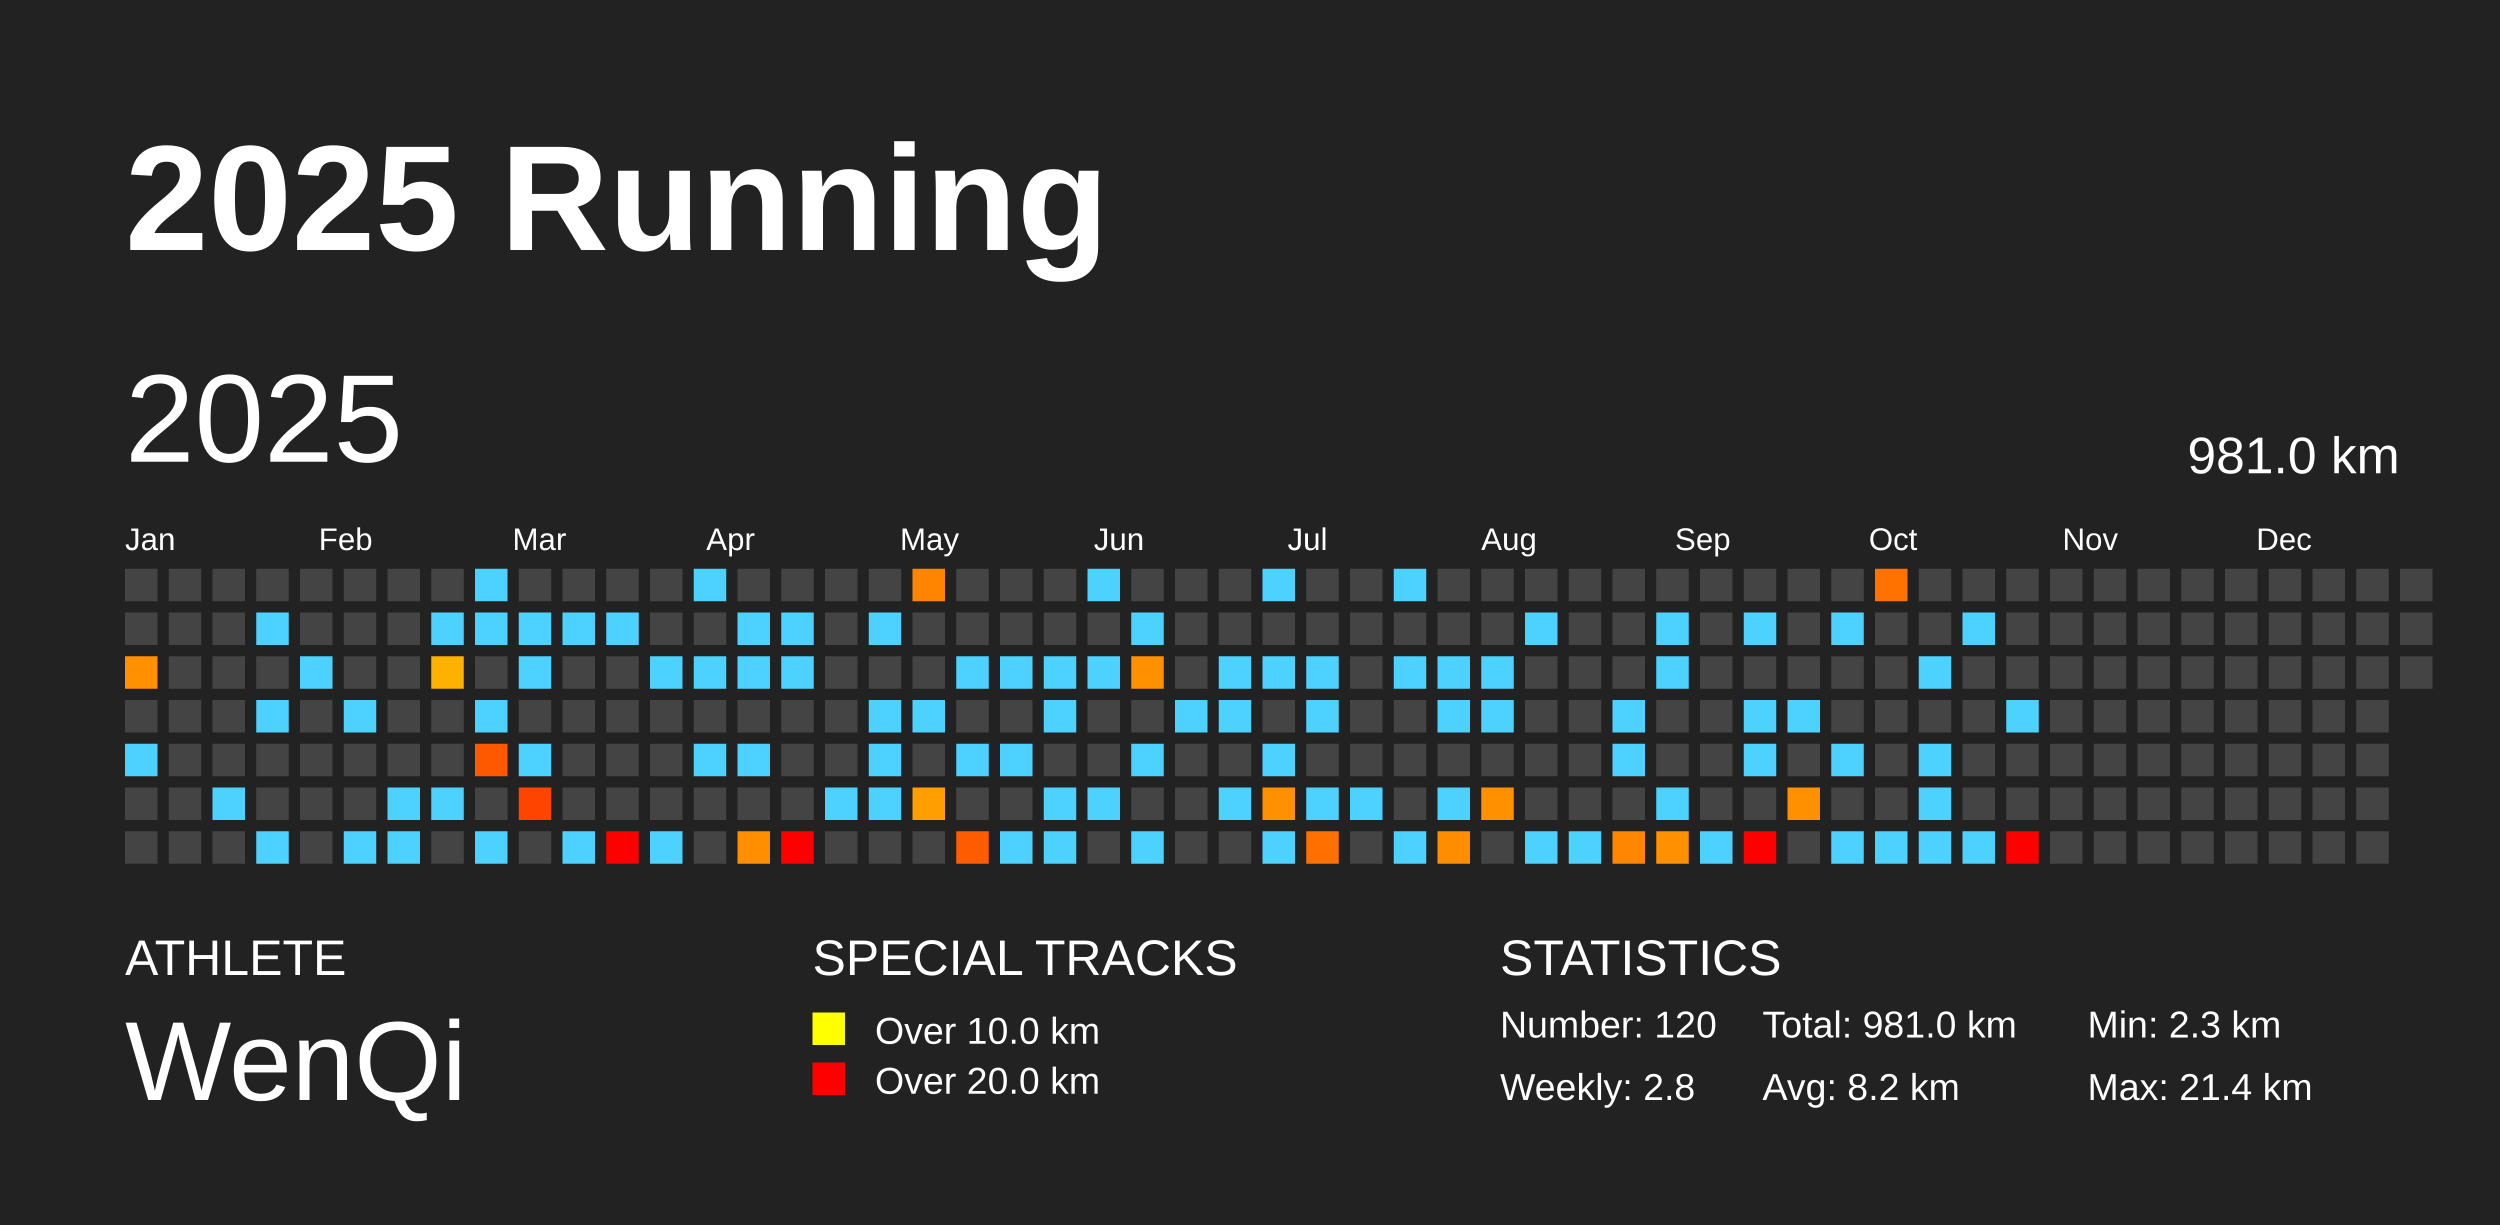
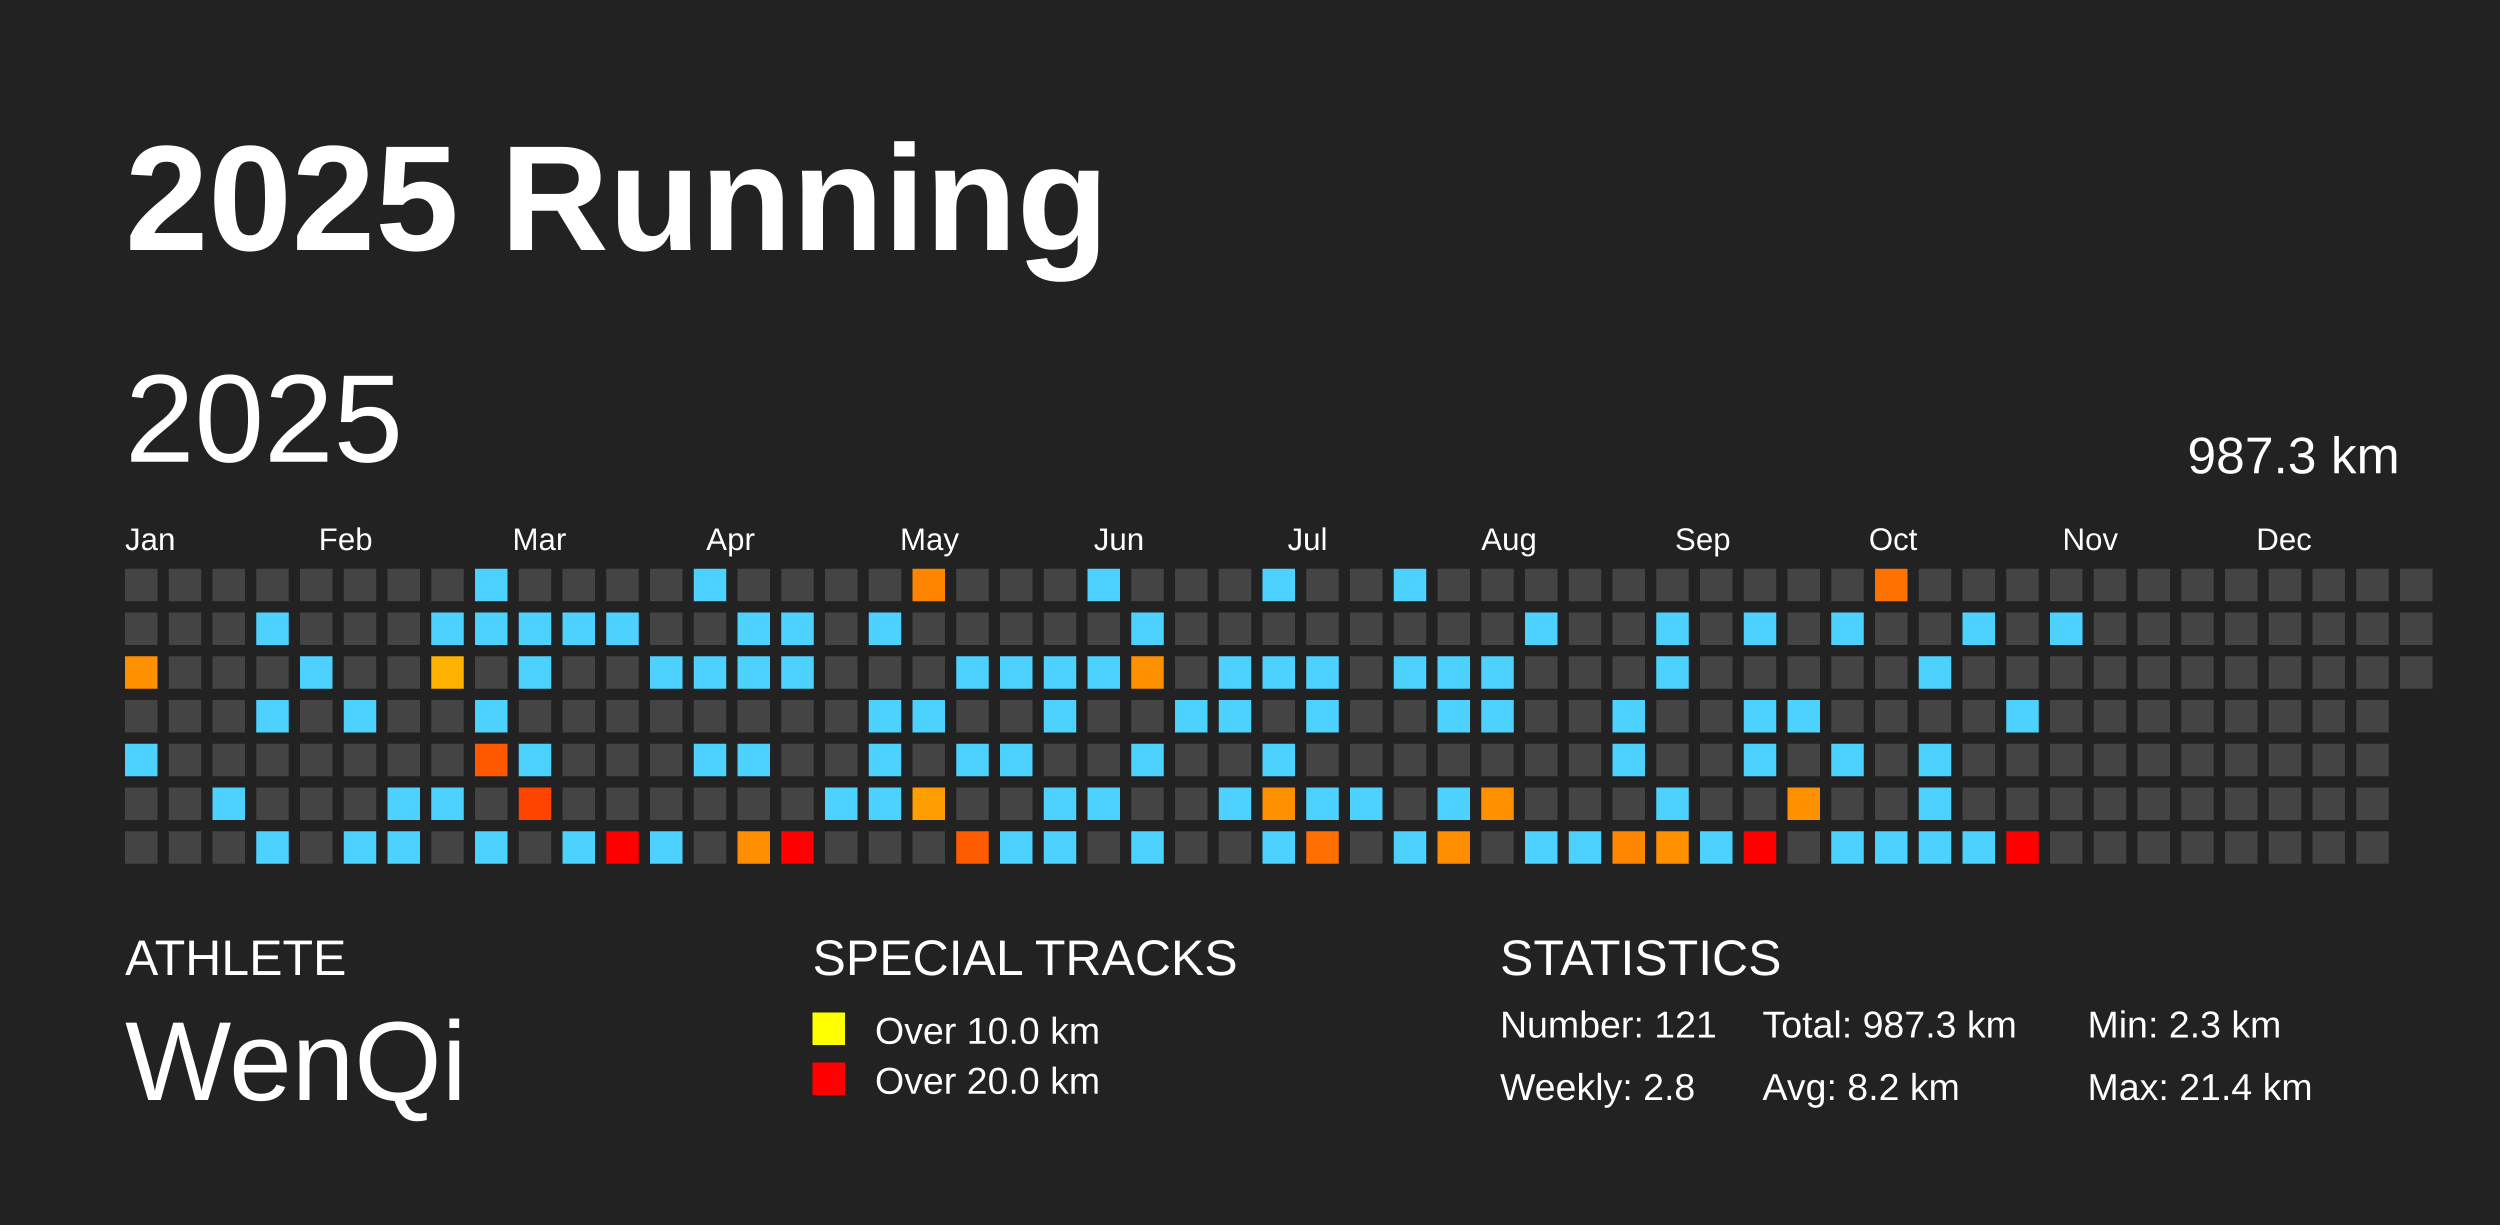
<svg xmlns="http://www.w3.org/2000/svg" baseProfile="full" height="98mm" version="1.1" viewBox="0,0,200,98" width="200mm">
  <defs />
  <rect fill="#222222" height="98" width="200" x="0" y="0" />
  <text fill="#FFFFFF" style="font-size:12px; font-family:Arial; font-weight:bold;" x="10" y="20">2025 Running</text>
  <text fill="#FFFFFF" style="font-size:4px; font-family:Arial" x="10" y="78">ATHLETE</text>
  <text fill="#FFFFFF" style="font-size:9px; font-family:Arial" x="10" y="88">WenQi</text>
  <text fill="#FFFFFF" style="font-size:4px; font-family:Arial" x="65" y="78">SPECIAL TRACKS</text>
  <rect fill="yellow" height="2.6" width="2.6" x="65" y="81" />
  <text fill="#FFFFFF" style="font-size:3px; font-family:Arial" x="70" y="83.5">Over 10.0 km</text>
  <rect fill="red" height="2.6" width="2.6" x="65" y="85" />
  <text fill="#FFFFFF" style="font-size:3px; font-family:Arial" x="70" y="87.5">Over 20.0 km</text>
  <text fill="#FFFFFF" style="font-size:4px; font-family:Arial" x="120" y="78">STATISTICS</text>
-   <text fill="#FFFFFF" style="font-size:3px; font-family:Arial" x="120" y="83">Number: 120</text>
+   <text fill="#FFFFFF" style="font-size:3px; font-family:Arial" x="120" y="83">Number: 121</text>
  <text fill="#FFFFFF" style="font-size:3px; font-family:Arial" x="120" y="88">Weekly: 2.8</text>
-   <text fill="#FFFFFF" style="font-size:3px; font-family:Arial" x="141" y="83">Total: 981.0 km</text>
+   <text fill="#FFFFFF" style="font-size:3px; font-family:Arial" x="141" y="83">Total: 987.3 km</text>
  <text fill="#FFFFFF" style="font-size:3px; font-family:Arial" x="141" y="88">Avg: 8.2 km</text>
  <text fill="#FFFFFF" style="font-size:3px; font-family:Arial" x="167" y="83">Min: 2.3 km</text>
  <text fill="#FFFFFF" style="font-size:3px; font-family:Arial" x="167" y="88">Max: 21.4 km</text>
  <text dominant-baseline="hanging" fill="#FFFFFF" style="font-size:10.0px; font-family:Arial;" x="10" y="30">2025</text>
-   <text dominant-baseline="hanging" fill="#FFFFFF" style="font-size:4.125px; font-family:Arial;" x="175" y="35">981.0 km</text>
+   <text dominant-baseline="hanging" fill="#FFFFFF" style="font-size:4.125px; font-family:Arial;" x="175" y="35">987.3 km</text>
  <text fill="#FFFFFF" style="font-size:2.5px; font-family:Arial" x="10.0" y="44">Jan</text>
  <text fill="#FFFFFF" style="font-size:2.5px; font-family:Arial" x="25.5" y="44">Feb</text>
  <text fill="#FFFFFF" style="font-size:2.5px; font-family:Arial" x="41.0" y="44">Mar</text>
  <text fill="#FFFFFF" style="font-size:2.5px; font-family:Arial" x="56.5" y="44">Apr</text>
  <text fill="#FFFFFF" style="font-size:2.5px; font-family:Arial" x="72.0" y="44">May</text>
  <text fill="#FFFFFF" style="font-size:2.5px; font-family:Arial" x="87.5" y="44">Jun</text>
  <text fill="#FFFFFF" style="font-size:2.5px; font-family:Arial" x="103.0" y="44">Jul</text>
  <text fill="#FFFFFF" style="font-size:2.5px; font-family:Arial" x="118.5" y="44">Aug</text>
  <text fill="#FFFFFF" style="font-size:2.5px; font-family:Arial" x="134.0" y="44">Sep</text>
  <text fill="#FFFFFF" style="font-size:2.5px; font-family:Arial" x="149.5" y="44">Oct</text>
  <text fill="#FFFFFF" style="font-size:2.5px; font-family:Arial" x="165.0" y="44">Nov</text>
  <text fill="#FFFFFF" style="font-size:2.5px; font-family:Arial" x="180.5" y="44">Dec</text>
  <rect fill="#444444" height="2.6" width="2.6" x="10.0" y="45.5" />
  <rect fill="#444444" height="2.6" width="2.6" x="10.0" y="49.0" />
  <rect fill="#ff9000" height="2.6" width="2.6" x="10.0" y="52.5" />
  <rect fill="#444444" height="2.6" width="2.6" x="10.0" y="56.0" />
  <rect fill="#4dd2ff" height="2.6" width="2.6" x="10.0" y="59.5" />
  <rect fill="#444444" height="2.6" width="2.6" x="10.0" y="63.0" />
  <rect fill="#444444" height="2.6" width="2.6" x="10.0" y="66.5" />
  <rect fill="#444444" height="2.6" width="2.6" x="13.5" y="45.5" />
  <rect fill="#444444" height="2.6" width="2.6" x="13.5" y="49.0" />
  <rect fill="#444444" height="2.6" width="2.6" x="13.5" y="52.5" />
  <rect fill="#444444" height="2.6" width="2.6" x="13.5" y="56.0" />
  <rect fill="#444444" height="2.6" width="2.6" x="13.5" y="59.5" />
  <rect fill="#444444" height="2.6" width="2.6" x="13.5" y="63.0" />
  <rect fill="#444444" height="2.6" width="2.6" x="13.5" y="66.5" />
  <rect fill="#444444" height="2.6" width="2.6" x="17.0" y="45.5" />
  <rect fill="#444444" height="2.6" width="2.6" x="17.0" y="49.0" />
  <rect fill="#444444" height="2.6" width="2.6" x="17.0" y="52.5" />
  <rect fill="#444444" height="2.6" width="2.6" x="17.0" y="56.0" />
  <rect fill="#444444" height="2.6" width="2.6" x="17.0" y="59.5" />
  <rect fill="#4dd2ff" height="2.6" width="2.6" x="17.0" y="63.0" />
  <rect fill="#444444" height="2.6" width="2.6" x="17.0" y="66.5" />
  <rect fill="#444444" height="2.6" width="2.6" x="20.5" y="45.5" />
  <rect fill="#4dd2ff" height="2.6" width="2.6" x="20.5" y="49.0" />
  <rect fill="#444444" height="2.6" width="2.6" x="20.5" y="52.5" />
  <rect fill="#4dd2ff" height="2.6" width="2.6" x="20.5" y="56.0" />
  <rect fill="#444444" height="2.6" width="2.6" x="20.5" y="59.5" />
  <rect fill="#444444" height="2.6" width="2.6" x="20.5" y="63.0" />
  <rect fill="#4dd2ff" height="2.6" width="2.6" x="20.5" y="66.5" />
  <rect fill="#444444" height="2.6" width="2.6" x="24.0" y="45.5" />
  <rect fill="#444444" height="2.6" width="2.6" x="24.0" y="49.0" />
  <rect fill="#4dd2ff" height="2.6" width="2.6" x="24.0" y="52.5" />
  <rect fill="#444444" height="2.6" width="2.6" x="24.0" y="56.0" />
  <rect fill="#444444" height="2.6" width="2.6" x="24.0" y="59.5" />
  <rect fill="#444444" height="2.6" width="2.6" x="24.0" y="63.0" />
  <rect fill="#444444" height="2.6" width="2.6" x="24.0" y="66.5" />
  <rect fill="#444444" height="2.6" width="2.6" x="27.5" y="45.5" />
  <rect fill="#444444" height="2.6" width="2.6" x="27.5" y="49.0" />
  <rect fill="#444444" height="2.6" width="2.6" x="27.5" y="52.5" />
  <rect fill="#4dd2ff" height="2.6" width="2.6" x="27.5" y="56.0" />
  <rect fill="#444444" height="2.6" width="2.6" x="27.5" y="59.5" />
  <rect fill="#444444" height="2.6" width="2.6" x="27.5" y="63.0" />
  <rect fill="#4dd2ff" height="2.6" width="2.6" x="27.5" y="66.5" />
  <rect fill="#444444" height="2.6" width="2.6" x="31.0" y="45.5" />
  <rect fill="#444444" height="2.6" width="2.6" x="31.0" y="49.0" />
  <rect fill="#444444" height="2.6" width="2.6" x="31.0" y="52.5" />
  <rect fill="#444444" height="2.6" width="2.6" x="31.0" y="56.0" />
  <rect fill="#444444" height="2.6" width="2.6" x="31.0" y="59.5" />
  <rect fill="#4dd2ff" height="2.6" width="2.6" x="31.0" y="63.0" />
  <rect fill="#4dd2ff" height="2.6" width="2.6" x="31.0" y="66.5" />
  <rect fill="#444444" height="2.6" width="2.6" x="34.5" y="45.5" />
  <rect fill="#4dd2ff" height="2.6" width="2.6" x="34.5" y="49.0" />
  <rect fill="#ffb100" height="2.6" width="2.6" x="34.5" y="52.5" />
  <rect fill="#444444" height="2.6" width="2.6" x="34.5" y="56.0" />
  <rect fill="#444444" height="2.6" width="2.6" x="34.5" y="59.5" />
  <rect fill="#4dd2ff" height="2.6" width="2.6" x="34.5" y="63.0" />
  <rect fill="#444444" height="2.6" width="2.6" x="34.5" y="66.5" />
  <rect fill="#4dd2ff" height="2.6" width="2.6" x="38.0" y="45.5" />
  <rect fill="#4dd2ff" height="2.6" width="2.6" x="38.0" y="49.0" />
  <rect fill="#444444" height="2.6" width="2.6" x="38.0" y="52.5" />
  <rect fill="#4dd2ff" height="2.6" width="2.6" x="38.0" y="56.0" />
  <rect fill="#ff5900" height="2.6" width="2.6" x="38.0" y="59.5" />
  <rect fill="#444444" height="2.6" width="2.6" x="38.0" y="63.0" />
  <rect fill="#4dd2ff" height="2.6" width="2.6" x="38.0" y="66.5" />
  <rect fill="#444444" height="2.6" width="2.6" x="41.5" y="45.5" />
  <rect fill="#4dd2ff" height="2.6" width="2.6" x="41.5" y="49.0" />
  <rect fill="#4dd2ff" height="2.6" width="2.6" x="41.5" y="52.5" />
  <rect fill="#444444" height="2.6" width="2.6" x="41.5" y="56.0" />
  <rect fill="#4dd2ff" height="2.6" width="2.6" x="41.5" y="59.5" />
  <rect fill="#ff4400" height="2.6" width="2.6" x="41.5" y="63.0" />
  <rect fill="#444444" height="2.6" width="2.6" x="41.5" y="66.5" />
  <rect fill="#444444" height="2.6" width="2.6" x="45.0" y="45.5" />
  <rect fill="#4dd2ff" height="2.6" width="2.6" x="45.0" y="49.0" />
  <rect fill="#444444" height="2.6" width="2.6" x="45.0" y="52.5" />
  <rect fill="#444444" height="2.6" width="2.6" x="45.0" y="56.0" />
  <rect fill="#444444" height="2.6" width="2.6" x="45.0" y="59.5" />
  <rect fill="#444444" height="2.6" width="2.6" x="45.0" y="63.0" />
  <rect fill="#4dd2ff" height="2.6" width="2.6" x="45.0" y="66.5" />
  <rect fill="#444444" height="2.6" width="2.6" x="48.5" y="45.5" />
  <rect fill="#4dd2ff" height="2.6" width="2.6" x="48.5" y="49.0" />
  <rect fill="#444444" height="2.6" width="2.6" x="48.5" y="52.5" />
  <rect fill="#444444" height="2.6" width="2.6" x="48.5" y="56.0" />
  <rect fill="#444444" height="2.6" width="2.6" x="48.5" y="59.5" />
  <rect fill="#444444" height="2.6" width="2.6" x="48.5" y="63.0" />
  <rect fill="red" height="2.6" width="2.6" x="48.5" y="66.5" />
  <rect fill="#444444" height="2.6" width="2.6" x="52.0" y="45.5" />
  <rect fill="#444444" height="2.6" width="2.6" x="52.0" y="49.0" />
  <rect fill="#4dd2ff" height="2.6" width="2.6" x="52.0" y="52.5" />
  <rect fill="#444444" height="2.6" width="2.6" x="52.0" y="56.0" />
  <rect fill="#444444" height="2.6" width="2.6" x="52.0" y="59.5" />
  <rect fill="#444444" height="2.6" width="2.6" x="52.0" y="63.0" />
  <rect fill="#4dd2ff" height="2.6" width="2.6" x="52.0" y="66.5" />
  <rect fill="#4dd2ff" height="2.6" width="2.6" x="55.5" y="45.5" />
  <rect fill="#444444" height="2.6" width="2.6" x="55.5" y="49.0" />
  <rect fill="#4dd2ff" height="2.6" width="2.6" x="55.5" y="52.5" />
  <rect fill="#444444" height="2.6" width="2.6" x="55.5" y="56.0" />
  <rect fill="#4dd2ff" height="2.6" width="2.6" x="55.5" y="59.5" />
  <rect fill="#444444" height="2.6" width="2.6" x="55.5" y="63.0" />
  <rect fill="#444444" height="2.6" width="2.6" x="55.5" y="66.5" />
  <rect fill="#444444" height="2.6" width="2.6" x="59.0" y="45.5" />
  <rect fill="#4dd2ff" height="2.6" width="2.6" x="59.0" y="49.0" />
  <rect fill="#4dd2ff" height="2.6" width="2.6" x="59.0" y="52.5" />
  <rect fill="#444444" height="2.6" width="2.6" x="59.0" y="56.0" />
  <rect fill="#4dd2ff" height="2.6" width="2.6" x="59.0" y="59.5" />
  <rect fill="#444444" height="2.6" width="2.6" x="59.0" y="63.0" />
  <rect fill="#ff8e00" height="2.6" width="2.6" x="59.0" y="66.5" />
  <rect fill="#444444" height="2.6" width="2.6" x="62.5" y="45.5" />
  <rect fill="#4dd2ff" height="2.6" width="2.6" x="62.5" y="49.0" />
  <rect fill="#4dd2ff" height="2.6" width="2.6" x="62.5" y="52.5" />
  <rect fill="#444444" height="2.6" width="2.6" x="62.5" y="56.0" />
  <rect fill="#444444" height="2.6" width="2.6" x="62.5" y="59.5" />
  <rect fill="#444444" height="2.6" width="2.6" x="62.5" y="63.0" />
  <rect fill="red" height="2.6" width="2.6" x="62.5" y="66.5" />
  <rect fill="#444444" height="2.6" width="2.6" x="66.0" y="45.5" />
  <rect fill="#444444" height="2.6" width="2.6" x="66.0" y="49.0" />
  <rect fill="#444444" height="2.6" width="2.6" x="66.0" y="52.5" />
  <rect fill="#444444" height="2.6" width="2.6" x="66.0" y="56.0" />
  <rect fill="#444444" height="2.6" width="2.6" x="66.0" y="59.5" />
  <rect fill="#4dd2ff" height="2.6" width="2.6" x="66.0" y="63.0" />
  <rect fill="#444444" height="2.6" width="2.6" x="66.0" y="66.5" />
  <rect fill="#444444" height="2.6" width="2.6" x="69.5" y="45.5" />
  <rect fill="#4dd2ff" height="2.6" width="2.6" x="69.5" y="49.0" />
  <rect fill="#444444" height="2.6" width="2.6" x="69.5" y="52.5" />
  <rect fill="#4dd2ff" height="2.6" width="2.6" x="69.5" y="56.0" />
  <rect fill="#4dd2ff" height="2.6" width="2.6" x="69.5" y="59.5" />
  <rect fill="#4dd2ff" height="2.6" width="2.6" x="69.5" y="63.0" />
  <rect fill="#444444" height="2.6" width="2.6" x="69.5" y="66.5" />
  <rect fill="#ff8500" height="2.6" width="2.6" x="73.0" y="45.5" />
  <rect fill="#444444" height="2.6" width="2.6" x="73.0" y="49.0" />
  <rect fill="#444444" height="2.6" width="2.6" x="73.0" y="52.5" />
  <rect fill="#4dd2ff" height="2.6" width="2.6" x="73.0" y="56.0" />
  <rect fill="#444444" height="2.6" width="2.6" x="73.0" y="59.5" />
  <rect fill="#ff9e00" height="2.6" width="2.6" x="73.0" y="63.0" />
  <rect fill="#444444" height="2.6" width="2.6" x="73.0" y="66.5" />
  <rect fill="#444444" height="2.6" width="2.6" x="76.5" y="45.5" />
  <rect fill="#444444" height="2.6" width="2.6" x="76.5" y="49.0" />
  <rect fill="#4dd2ff" height="2.6" width="2.6" x="76.5" y="52.5" />
  <rect fill="#444444" height="2.6" width="2.6" x="76.5" y="56.0" />
  <rect fill="#4dd2ff" height="2.6" width="2.6" x="76.5" y="59.5" />
  <rect fill="#444444" height="2.6" width="2.6" x="76.5" y="63.0" />
  <rect fill="#ff5b00" height="2.6" width="2.6" x="76.5" y="66.5" />
  <rect fill="#444444" height="2.6" width="2.6" x="80.0" y="45.5" />
  <rect fill="#444444" height="2.6" width="2.6" x="80.0" y="49.0" />
  <rect fill="#4dd2ff" height="2.6" width="2.6" x="80.0" y="52.5" />
  <rect fill="#444444" height="2.6" width="2.6" x="80.0" y="56.0" />
  <rect fill="#4dd2ff" height="2.6" width="2.6" x="80.0" y="59.5" />
  <rect fill="#444444" height="2.6" width="2.6" x="80.0" y="63.0" />
  <rect fill="#4dd2ff" height="2.6" width="2.6" x="80.0" y="66.5" />
  <rect fill="#444444" height="2.6" width="2.6" x="83.5" y="45.5" />
  <rect fill="#444444" height="2.6" width="2.6" x="83.5" y="49.0" />
  <rect fill="#4dd2ff" height="2.6" width="2.6" x="83.5" y="52.5" />
  <rect fill="#4dd2ff" height="2.6" width="2.6" x="83.5" y="56.0" />
  <rect fill="#444444" height="2.6" width="2.6" x="83.5" y="59.5" />
  <rect fill="#4dd2ff" height="2.6" width="2.6" x="83.5" y="63.0" />
  <rect fill="#4dd2ff" height="2.6" width="2.6" x="83.5" y="66.5" />
  <rect fill="#4dd2ff" height="2.6" width="2.6" x="87.0" y="45.5" />
  <rect fill="#444444" height="2.6" width="2.6" x="87.0" y="49.0" />
  <rect fill="#4dd2ff" height="2.6" width="2.6" x="87.0" y="52.5" />
  <rect fill="#444444" height="2.6" width="2.6" x="87.0" y="56.0" />
  <rect fill="#444444" height="2.6" width="2.6" x="87.0" y="59.5" />
  <rect fill="#4dd2ff" height="2.6" width="2.6" x="87.0" y="63.0" />
  <rect fill="#444444" height="2.6" width="2.6" x="87.0" y="66.5" />
  <rect fill="#444444" height="2.6" width="2.6" x="90.5" y="45.5" />
  <rect fill="#4dd2ff" height="2.6" width="2.6" x="90.5" y="49.0" />
  <rect fill="#ff9000" height="2.6" width="2.6" x="90.5" y="52.5" />
  <rect fill="#444444" height="2.6" width="2.6" x="90.5" y="56.0" />
  <rect fill="#4dd2ff" height="2.6" width="2.6" x="90.5" y="59.5" />
  <rect fill="#444444" height="2.6" width="2.6" x="90.5" y="63.0" />
  <rect fill="#4dd2ff" height="2.6" width="2.6" x="90.5" y="66.5" />
  <rect fill="#444444" height="2.6" width="2.6" x="94.0" y="45.5" />
  <rect fill="#444444" height="2.6" width="2.6" x="94.0" y="49.0" />
  <rect fill="#444444" height="2.6" width="2.6" x="94.0" y="52.5" />
  <rect fill="#4dd2ff" height="2.6" width="2.6" x="94.0" y="56.0" />
  <rect fill="#444444" height="2.6" width="2.6" x="94.0" y="59.5" />
  <rect fill="#444444" height="2.6" width="2.6" x="94.0" y="63.0" />
  <rect fill="#444444" height="2.6" width="2.6" x="94.0" y="66.5" />
  <rect fill="#444444" height="2.6" width="2.6" x="97.5" y="45.5" />
  <rect fill="#444444" height="2.6" width="2.6" x="97.5" y="49.0" />
  <rect fill="#4dd2ff" height="2.6" width="2.6" x="97.5" y="52.5" />
  <rect fill="#4dd2ff" height="2.6" width="2.6" x="97.5" y="56.0" />
  <rect fill="#444444" height="2.6" width="2.6" x="97.5" y="59.5" />
  <rect fill="#4dd2ff" height="2.6" width="2.6" x="97.5" y="63.0" />
  <rect fill="#444444" height="2.6" width="2.6" x="97.5" y="66.5" />
  <rect fill="#4dd2ff" height="2.6" width="2.6" x="101.0" y="45.5" />
  <rect fill="#444444" height="2.6" width="2.6" x="101.0" y="49.0" />
  <rect fill="#4dd2ff" height="2.6" width="2.6" x="101.0" y="52.5" />
  <rect fill="#444444" height="2.6" width="2.6" x="101.0" y="56.0" />
  <rect fill="#4dd2ff" height="2.6" width="2.6" x="101.0" y="59.5" />
  <rect fill="#ff9000" height="2.6" width="2.6" x="101.0" y="63.0" />
  <rect fill="#4dd2ff" height="2.6" width="2.6" x="101.0" y="66.5" />
  <rect fill="#444444" height="2.6" width="2.6" x="104.5" y="45.5" />
  <rect fill="#444444" height="2.6" width="2.6" x="104.5" y="49.0" />
  <rect fill="#4dd2ff" height="2.6" width="2.6" x="104.5" y="52.5" />
  <rect fill="#4dd2ff" height="2.6" width="2.6" x="104.5" y="56.0" />
  <rect fill="#444444" height="2.6" width="2.6" x="104.5" y="59.5" />
  <rect fill="#4dd2ff" height="2.6" width="2.6" x="104.5" y="63.0" />
  <rect fill="#ff7000" height="2.6" width="2.6" x="104.5" y="66.5" />
  <rect fill="#444444" height="2.6" width="2.6" x="108.0" y="45.5" />
  <rect fill="#444444" height="2.6" width="2.6" x="108.0" y="49.0" />
  <rect fill="#444444" height="2.6" width="2.6" x="108.0" y="52.5" />
  <rect fill="#444444" height="2.6" width="2.6" x="108.0" y="56.0" />
  <rect fill="#444444" height="2.6" width="2.6" x="108.0" y="59.5" />
  <rect fill="#4dd2ff" height="2.6" width="2.6" x="108.0" y="63.0" />
  <rect fill="#444444" height="2.6" width="2.6" x="108.0" y="66.5" />
  <rect fill="#4dd2ff" height="2.6" width="2.6" x="111.5" y="45.5" />
  <rect fill="#444444" height="2.6" width="2.6" x="111.5" y="49.0" />
  <rect fill="#4dd2ff" height="2.6" width="2.6" x="111.5" y="52.5" />
  <rect fill="#444444" height="2.6" width="2.6" x="111.5" y="56.0" />
  <rect fill="#444444" height="2.6" width="2.6" x="111.5" y="59.5" />
  <rect fill="#444444" height="2.6" width="2.6" x="111.5" y="63.0" />
  <rect fill="#4dd2ff" height="2.6" width="2.6" x="111.5" y="66.5" />
  <rect fill="#444444" height="2.6" width="2.6" x="115.0" y="45.5" />
  <rect fill="#444444" height="2.6" width="2.6" x="115.0" y="49.0" />
  <rect fill="#4dd2ff" height="2.6" width="2.6" x="115.0" y="52.5" />
  <rect fill="#4dd2ff" height="2.6" width="2.6" x="115.0" y="56.0" />
  <rect fill="#444444" height="2.6" width="2.6" x="115.0" y="59.5" />
  <rect fill="#4dd2ff" height="2.6" width="2.6" x="115.0" y="63.0" />
  <rect fill="#ff8d00" height="2.6" width="2.6" x="115.0" y="66.5" />
  <rect fill="#444444" height="2.6" width="2.6" x="118.5" y="45.5" />
  <rect fill="#444444" height="2.6" width="2.6" x="118.5" y="49.0" />
  <rect fill="#4dd2ff" height="2.6" width="2.6" x="118.5" y="52.5" />
  <rect fill="#4dd2ff" height="2.6" width="2.6" x="118.5" y="56.0" />
  <rect fill="#444444" height="2.6" width="2.6" x="118.5" y="59.5" />
  <rect fill="#ff9000" height="2.6" width="2.6" x="118.5" y="63.0" />
  <rect fill="#444444" height="2.6" width="2.6" x="118.5" y="66.5" />
  <rect fill="#444444" height="2.6" width="2.6" x="122.0" y="45.5" />
  <rect fill="#4dd2ff" height="2.6" width="2.6" x="122.0" y="49.0" />
  <rect fill="#444444" height="2.6" width="2.6" x="122.0" y="52.5" />
  <rect fill="#444444" height="2.6" width="2.6" x="122.0" y="56.0" />
  <rect fill="#444444" height="2.6" width="2.6" x="122.0" y="59.5" />
  <rect fill="#444444" height="2.6" width="2.6" x="122.0" y="63.0" />
  <rect fill="#4dd2ff" height="2.6" width="2.6" x="122.0" y="66.5" />
  <rect fill="#444444" height="2.6" width="2.6" x="125.5" y="45.5" />
  <rect fill="#444444" height="2.6" width="2.6" x="125.5" y="49.0" />
  <rect fill="#444444" height="2.6" width="2.6" x="125.5" y="52.5" />
  <rect fill="#444444" height="2.6" width="2.6" x="125.5" y="56.0" />
  <rect fill="#444444" height="2.6" width="2.6" x="125.5" y="59.5" />
  <rect fill="#444444" height="2.6" width="2.6" x="125.5" y="63.0" />
  <rect fill="#4dd2ff" height="2.6" width="2.6" x="125.5" y="66.5" />
  <rect fill="#444444" height="2.6" width="2.6" x="129.0" y="45.5" />
  <rect fill="#444444" height="2.6" width="2.6" x="129.0" y="49.0" />
  <rect fill="#444444" height="2.6" width="2.6" x="129.0" y="52.5" />
  <rect fill="#4dd2ff" height="2.6" width="2.6" x="129.0" y="56.0" />
  <rect fill="#4dd2ff" height="2.6" width="2.6" x="129.0" y="59.5" />
  <rect fill="#444444" height="2.6" width="2.6" x="129.0" y="63.0" />
  <rect fill="#ff8600" height="2.6" width="2.6" x="129.0" y="66.5" />
  <rect fill="#444444" height="2.6" width="2.6" x="132.5" y="45.5" />
  <rect fill="#4dd2ff" height="2.6" width="2.6" x="132.5" y="49.0" />
  <rect fill="#4dd2ff" height="2.6" width="2.6" x="132.5" y="52.5" />
  <rect fill="#444444" height="2.6" width="2.6" x="132.5" y="56.0" />
  <rect fill="#444444" height="2.6" width="2.6" x="132.5" y="59.5" />
  <rect fill="#4dd2ff" height="2.6" width="2.6" x="132.5" y="63.0" />
  <rect fill="#ff9100" height="2.6" width="2.6" x="132.5" y="66.5" />
  <rect fill="#444444" height="2.6" width="2.6" x="136.0" y="45.5" />
  <rect fill="#444444" height="2.6" width="2.6" x="136.0" y="49.0" />
  <rect fill="#444444" height="2.6" width="2.6" x="136.0" y="52.5" />
  <rect fill="#444444" height="2.6" width="2.6" x="136.0" y="56.0" />
  <rect fill="#444444" height="2.6" width="2.6" x="136.0" y="59.5" />
  <rect fill="#444444" height="2.6" width="2.6" x="136.0" y="63.0" />
  <rect fill="#4dd2ff" height="2.6" width="2.6" x="136.0" y="66.5" />
  <rect fill="#444444" height="2.6" width="2.6" x="139.5" y="45.5" />
  <rect fill="#4dd2ff" height="2.6" width="2.6" x="139.5" y="49.0" />
  <rect fill="#444444" height="2.6" width="2.6" x="139.5" y="52.5" />
  <rect fill="#4dd2ff" height="2.6" width="2.6" x="139.5" y="56.0" />
  <rect fill="#4dd2ff" height="2.6" width="2.6" x="139.5" y="59.5" />
  <rect fill="#444444" height="2.6" width="2.6" x="139.5" y="63.0" />
  <rect fill="red" height="2.6" width="2.6" x="139.5" y="66.5" />
  <rect fill="#444444" height="2.6" width="2.6" x="143.0" y="45.5" />
  <rect fill="#444444" height="2.6" width="2.6" x="143.0" y="49.0" />
  <rect fill="#444444" height="2.6" width="2.6" x="143.0" y="52.5" />
  <rect fill="#4dd2ff" height="2.6" width="2.6" x="143.0" y="56.0" />
  <rect fill="#444444" height="2.6" width="2.6" x="143.0" y="59.5" />
  <rect fill="#ff9100" height="2.6" width="2.6" x="143.0" y="63.0" />
  <rect fill="#444444" height="2.6" width="2.6" x="143.0" y="66.5" />
  <rect fill="#444444" height="2.6" width="2.6" x="146.5" y="45.5" />
  <rect fill="#4dd2ff" height="2.6" width="2.6" x="146.5" y="49.0" />
  <rect fill="#444444" height="2.6" width="2.6" x="146.5" y="52.5" />
  <rect fill="#444444" height="2.6" width="2.6" x="146.5" y="56.0" />
  <rect fill="#4dd2ff" height="2.6" width="2.6" x="146.5" y="59.5" />
  <rect fill="#444444" height="2.6" width="2.6" x="146.5" y="63.0" />
  <rect fill="#4dd2ff" height="2.6" width="2.6" x="146.5" y="66.5" />
  <rect fill="#ff7200" height="2.6" width="2.6" x="150.0" y="45.5" />
  <rect fill="#444444" height="2.6" width="2.6" x="150.0" y="49.0" />
  <rect fill="#444444" height="2.6" width="2.6" x="150.0" y="52.5" />
  <rect fill="#444444" height="2.6" width="2.6" x="150.0" y="56.0" />
  <rect fill="#444444" height="2.6" width="2.6" x="150.0" y="59.5" />
  <rect fill="#444444" height="2.6" width="2.6" x="150.0" y="63.0" />
  <rect fill="#4dd2ff" height="2.6" width="2.6" x="150.0" y="66.5" />
  <rect fill="#444444" height="2.6" width="2.6" x="153.5" y="45.5" />
  <rect fill="#444444" height="2.6" width="2.6" x="153.5" y="49.0" />
  <rect fill="#4dd2ff" height="2.6" width="2.6" x="153.5" y="52.5" />
  <rect fill="#444444" height="2.6" width="2.6" x="153.5" y="56.0" />
  <rect fill="#4dd2ff" height="2.6" width="2.6" x="153.5" y="59.5" />
  <rect fill="#4dd2ff" height="2.6" width="2.6" x="153.5" y="63.0" />
  <rect fill="#4dd2ff" height="2.6" width="2.6" x="153.5" y="66.5" />
  <rect fill="#444444" height="2.6" width="2.6" x="157.0" y="45.5" />
  <rect fill="#4dd2ff" height="2.6" width="2.6" x="157.0" y="49.0" />
  <rect fill="#444444" height="2.6" width="2.6" x="157.0" y="52.5" />
  <rect fill="#444444" height="2.6" width="2.6" x="157.0" y="56.0" />
  <rect fill="#444444" height="2.6" width="2.6" x="157.0" y="59.5" />
  <rect fill="#444444" height="2.6" width="2.6" x="157.0" y="63.0" />
  <rect fill="#4dd2ff" height="2.6" width="2.6" x="157.0" y="66.5" />
  <rect fill="#444444" height="2.6" width="2.6" x="160.5" y="45.5" />
  <rect fill="#444444" height="2.6" width="2.6" x="160.5" y="49.0" />
  <rect fill="#444444" height="2.6" width="2.6" x="160.5" y="52.5" />
  <rect fill="#4dd2ff" height="2.6" width="2.6" x="160.5" y="56.0" />
  <rect fill="#444444" height="2.6" width="2.6" x="160.5" y="59.5" />
  <rect fill="#444444" height="2.6" width="2.6" x="160.5" y="63.0" />
  <rect fill="red" height="2.6" width="2.6" x="160.5" y="66.5" />
  <rect fill="#444444" height="2.6" width="2.6" x="164.0" y="45.5" />
-   <rect fill="#444444" height="2.6" width="2.6" x="164.0" y="49.0" />
+   <rect fill="#4dd2ff" height="2.6" width="2.6" x="164.0" y="49.0" />
  <rect fill="#444444" height="2.6" width="2.6" x="164.0" y="52.5" />
  <rect fill="#444444" height="2.6" width="2.6" x="164.0" y="56.0" />
  <rect fill="#444444" height="2.6" width="2.6" x="164.0" y="59.5" />
  <rect fill="#444444" height="2.6" width="2.6" x="164.0" y="63.0" />
  <rect fill="#444444" height="2.6" width="2.6" x="164.0" y="66.5" />
  <rect fill="#444444" height="2.6" width="2.6" x="167.5" y="45.5" />
  <rect fill="#444444" height="2.6" width="2.6" x="167.5" y="49.0" />
  <rect fill="#444444" height="2.6" width="2.6" x="167.5" y="52.5" />
  <rect fill="#444444" height="2.6" width="2.6" x="167.5" y="56.0" />
  <rect fill="#444444" height="2.6" width="2.6" x="167.5" y="59.5" />
  <rect fill="#444444" height="2.6" width="2.6" x="167.5" y="63.0" />
  <rect fill="#444444" height="2.6" width="2.6" x="167.5" y="66.5" />
  <rect fill="#444444" height="2.6" width="2.6" x="171.0" y="45.5" />
  <rect fill="#444444" height="2.6" width="2.6" x="171.0" y="49.0" />
  <rect fill="#444444" height="2.6" width="2.6" x="171.0" y="52.5" />
  <rect fill="#444444" height="2.6" width="2.6" x="171.0" y="56.0" />
  <rect fill="#444444" height="2.6" width="2.6" x="171.0" y="59.5" />
  <rect fill="#444444" height="2.6" width="2.6" x="171.0" y="63.0" />
  <rect fill="#444444" height="2.6" width="2.6" x="171.0" y="66.5" />
  <rect fill="#444444" height="2.6" width="2.6" x="174.5" y="45.5" />
  <rect fill="#444444" height="2.6" width="2.6" x="174.5" y="49.0" />
  <rect fill="#444444" height="2.6" width="2.6" x="174.5" y="52.5" />
  <rect fill="#444444" height="2.6" width="2.6" x="174.5" y="56.0" />
  <rect fill="#444444" height="2.6" width="2.6" x="174.5" y="59.5" />
  <rect fill="#444444" height="2.6" width="2.6" x="174.5" y="63.0" />
  <rect fill="#444444" height="2.6" width="2.6" x="174.5" y="66.5" />
  <rect fill="#444444" height="2.6" width="2.6" x="178.0" y="45.5" />
  <rect fill="#444444" height="2.6" width="2.6" x="178.0" y="49.0" />
  <rect fill="#444444" height="2.6" width="2.6" x="178.0" y="52.5" />
  <rect fill="#444444" height="2.6" width="2.6" x="178.0" y="56.0" />
  <rect fill="#444444" height="2.6" width="2.6" x="178.0" y="59.5" />
  <rect fill="#444444" height="2.6" width="2.6" x="178.0" y="63.0" />
  <rect fill="#444444" height="2.6" width="2.6" x="178.0" y="66.5" />
  <rect fill="#444444" height="2.6" width="2.6" x="181.5" y="45.5" />
  <rect fill="#444444" height="2.6" width="2.6" x="181.5" y="49.0" />
  <rect fill="#444444" height="2.6" width="2.6" x="181.5" y="52.5" />
  <rect fill="#444444" height="2.6" width="2.6" x="181.5" y="56.0" />
  <rect fill="#444444" height="2.6" width="2.6" x="181.5" y="59.5" />
  <rect fill="#444444" height="2.6" width="2.6" x="181.5" y="63.0" />
  <rect fill="#444444" height="2.6" width="2.6" x="181.5" y="66.5" />
  <rect fill="#444444" height="2.6" width="2.6" x="185.0" y="45.5" />
  <rect fill="#444444" height="2.6" width="2.6" x="185.0" y="49.0" />
  <rect fill="#444444" height="2.6" width="2.6" x="185.0" y="52.5" />
  <rect fill="#444444" height="2.6" width="2.6" x="185.0" y="56.0" />
  <rect fill="#444444" height="2.6" width="2.6" x="185.0" y="59.5" />
  <rect fill="#444444" height="2.6" width="2.6" x="185.0" y="63.0" />
  <rect fill="#444444" height="2.6" width="2.6" x="185.0" y="66.5" />
  <rect fill="#444444" height="2.6" width="2.6" x="188.5" y="45.5" />
  <rect fill="#444444" height="2.6" width="2.6" x="188.5" y="49.0" />
  <rect fill="#444444" height="2.6" width="2.6" x="188.5" y="52.5" />
  <rect fill="#444444" height="2.6" width="2.6" x="188.5" y="56.0" />
  <rect fill="#444444" height="2.6" width="2.6" x="188.5" y="59.5" />
  <rect fill="#444444" height="2.6" width="2.6" x="188.5" y="63.0" />
  <rect fill="#444444" height="2.6" width="2.6" x="188.5" y="66.5" />
  <rect fill="#444444" height="2.6" width="2.6" x="192.0" y="45.5" />
  <rect fill="#444444" height="2.6" width="2.6" x="192.0" y="49.0" />
  <rect fill="#444444" height="2.6" width="2.6" x="192.0" y="52.5" />
</svg>
